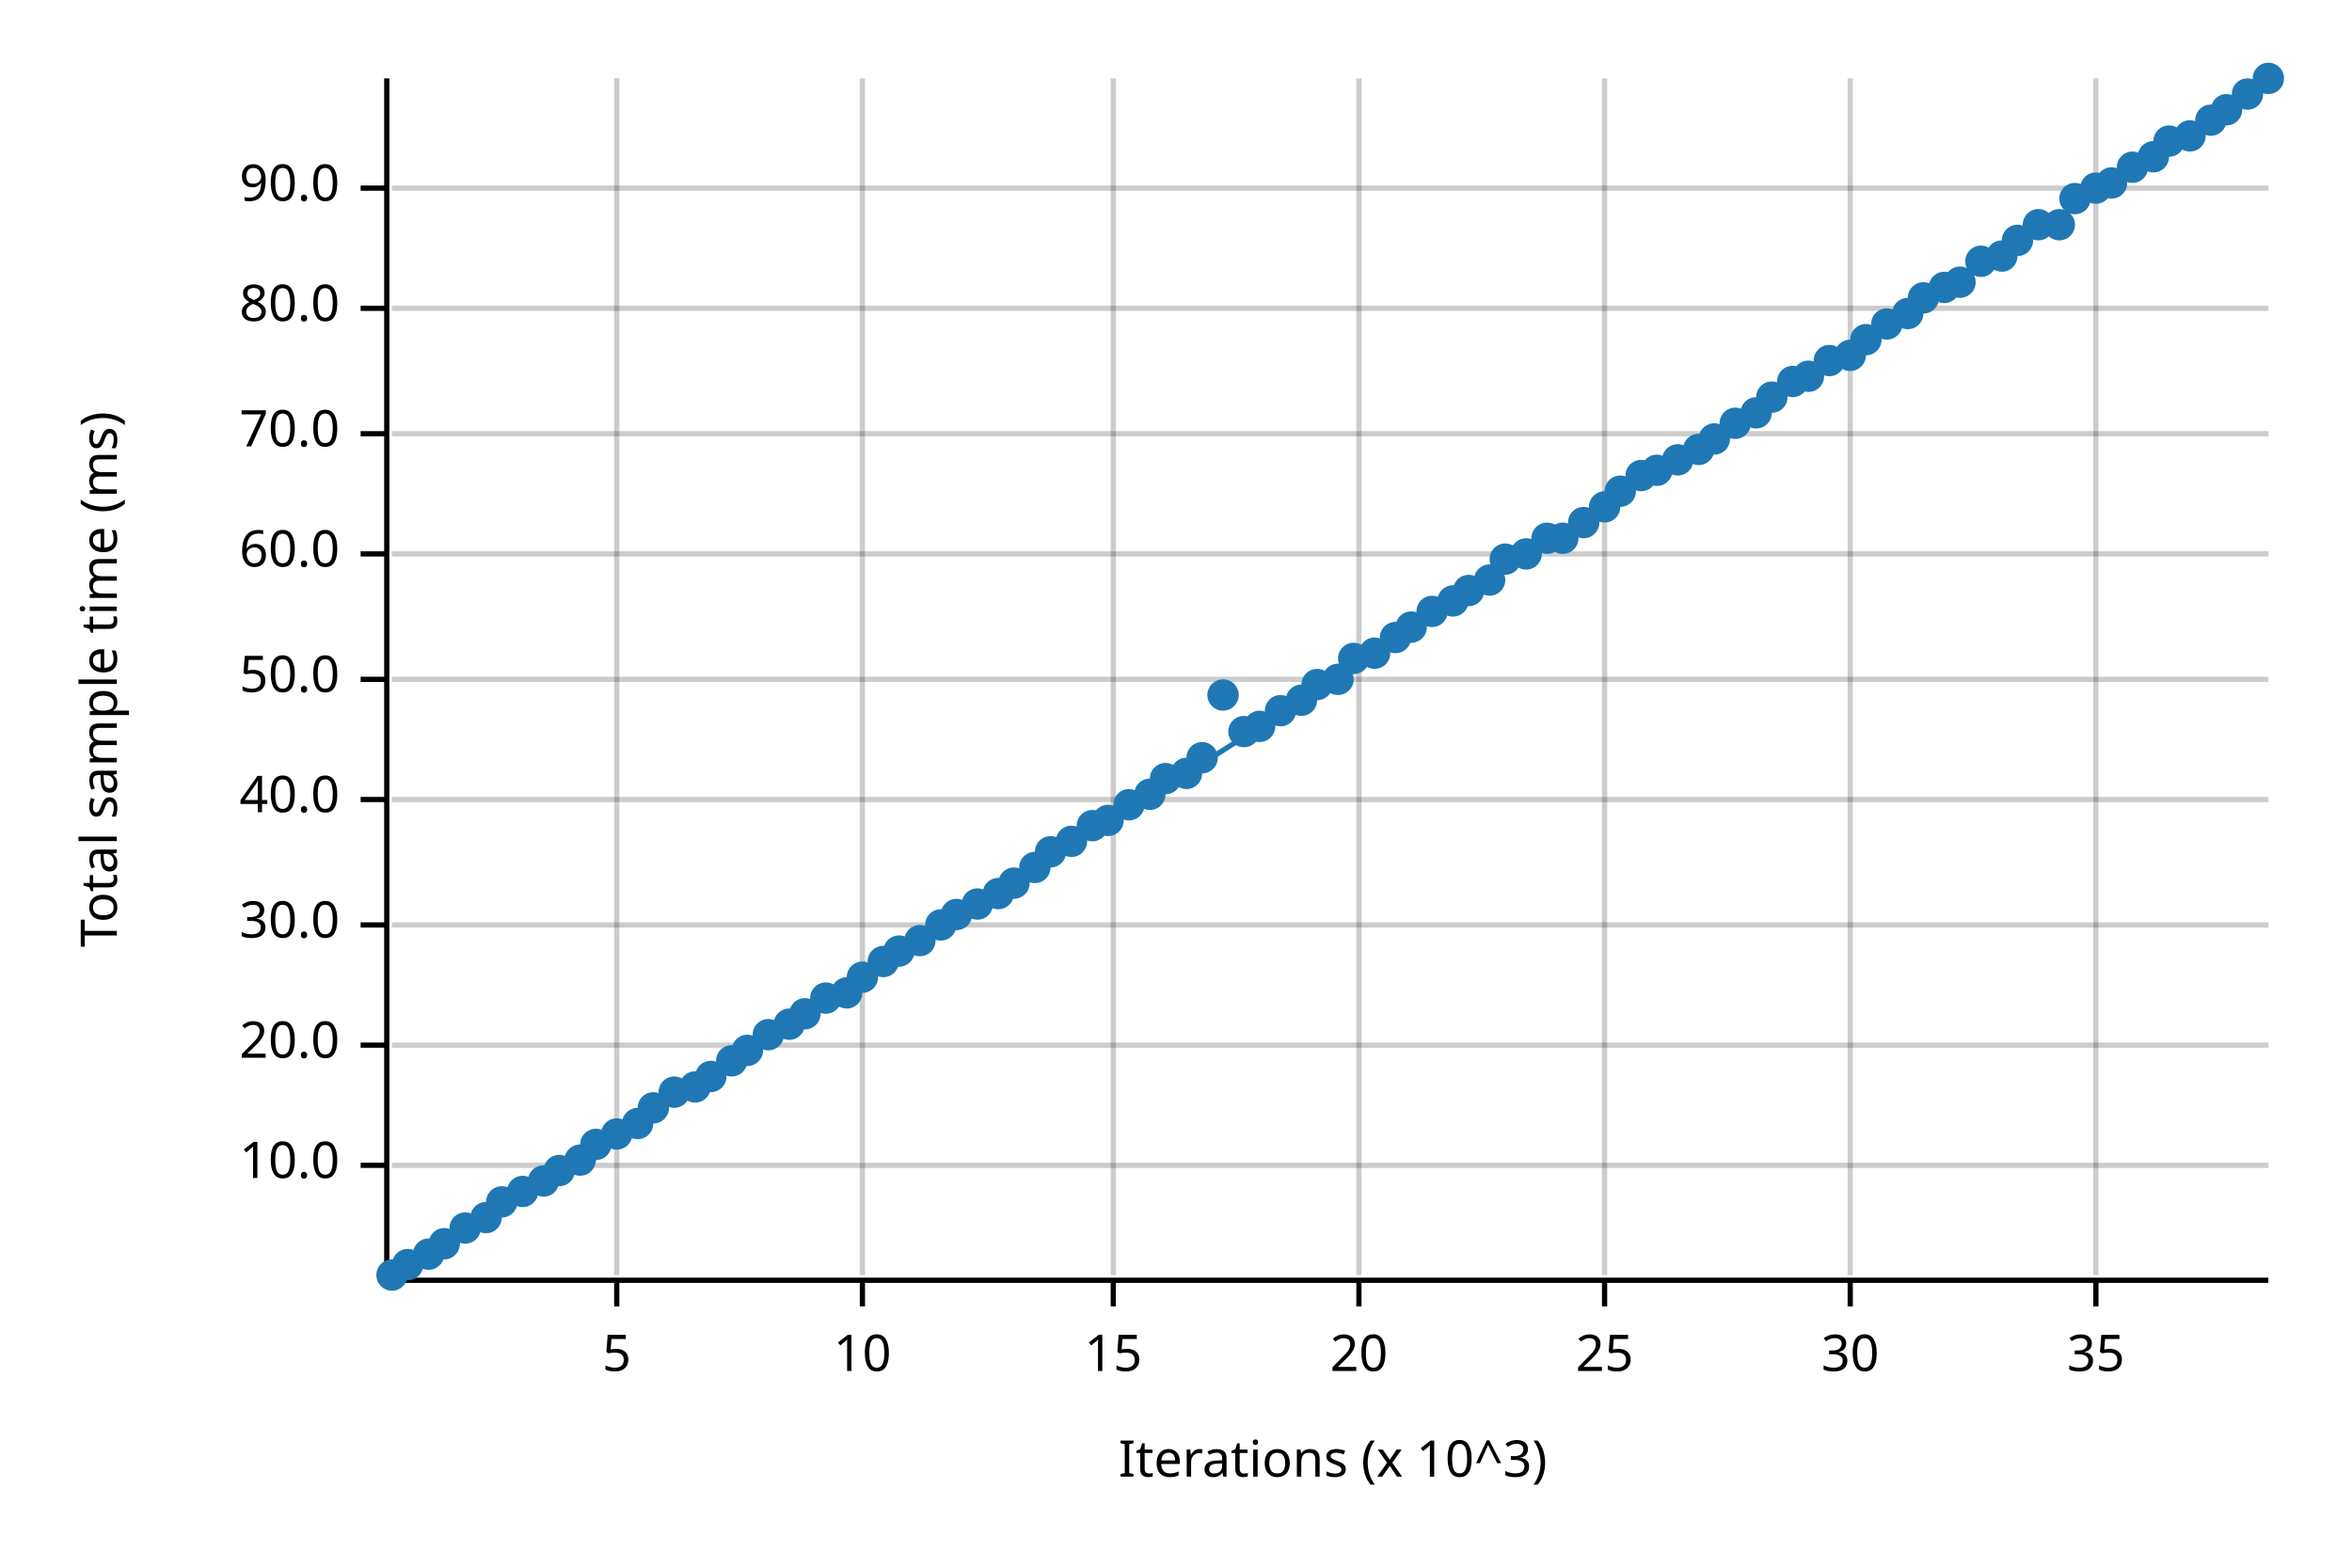
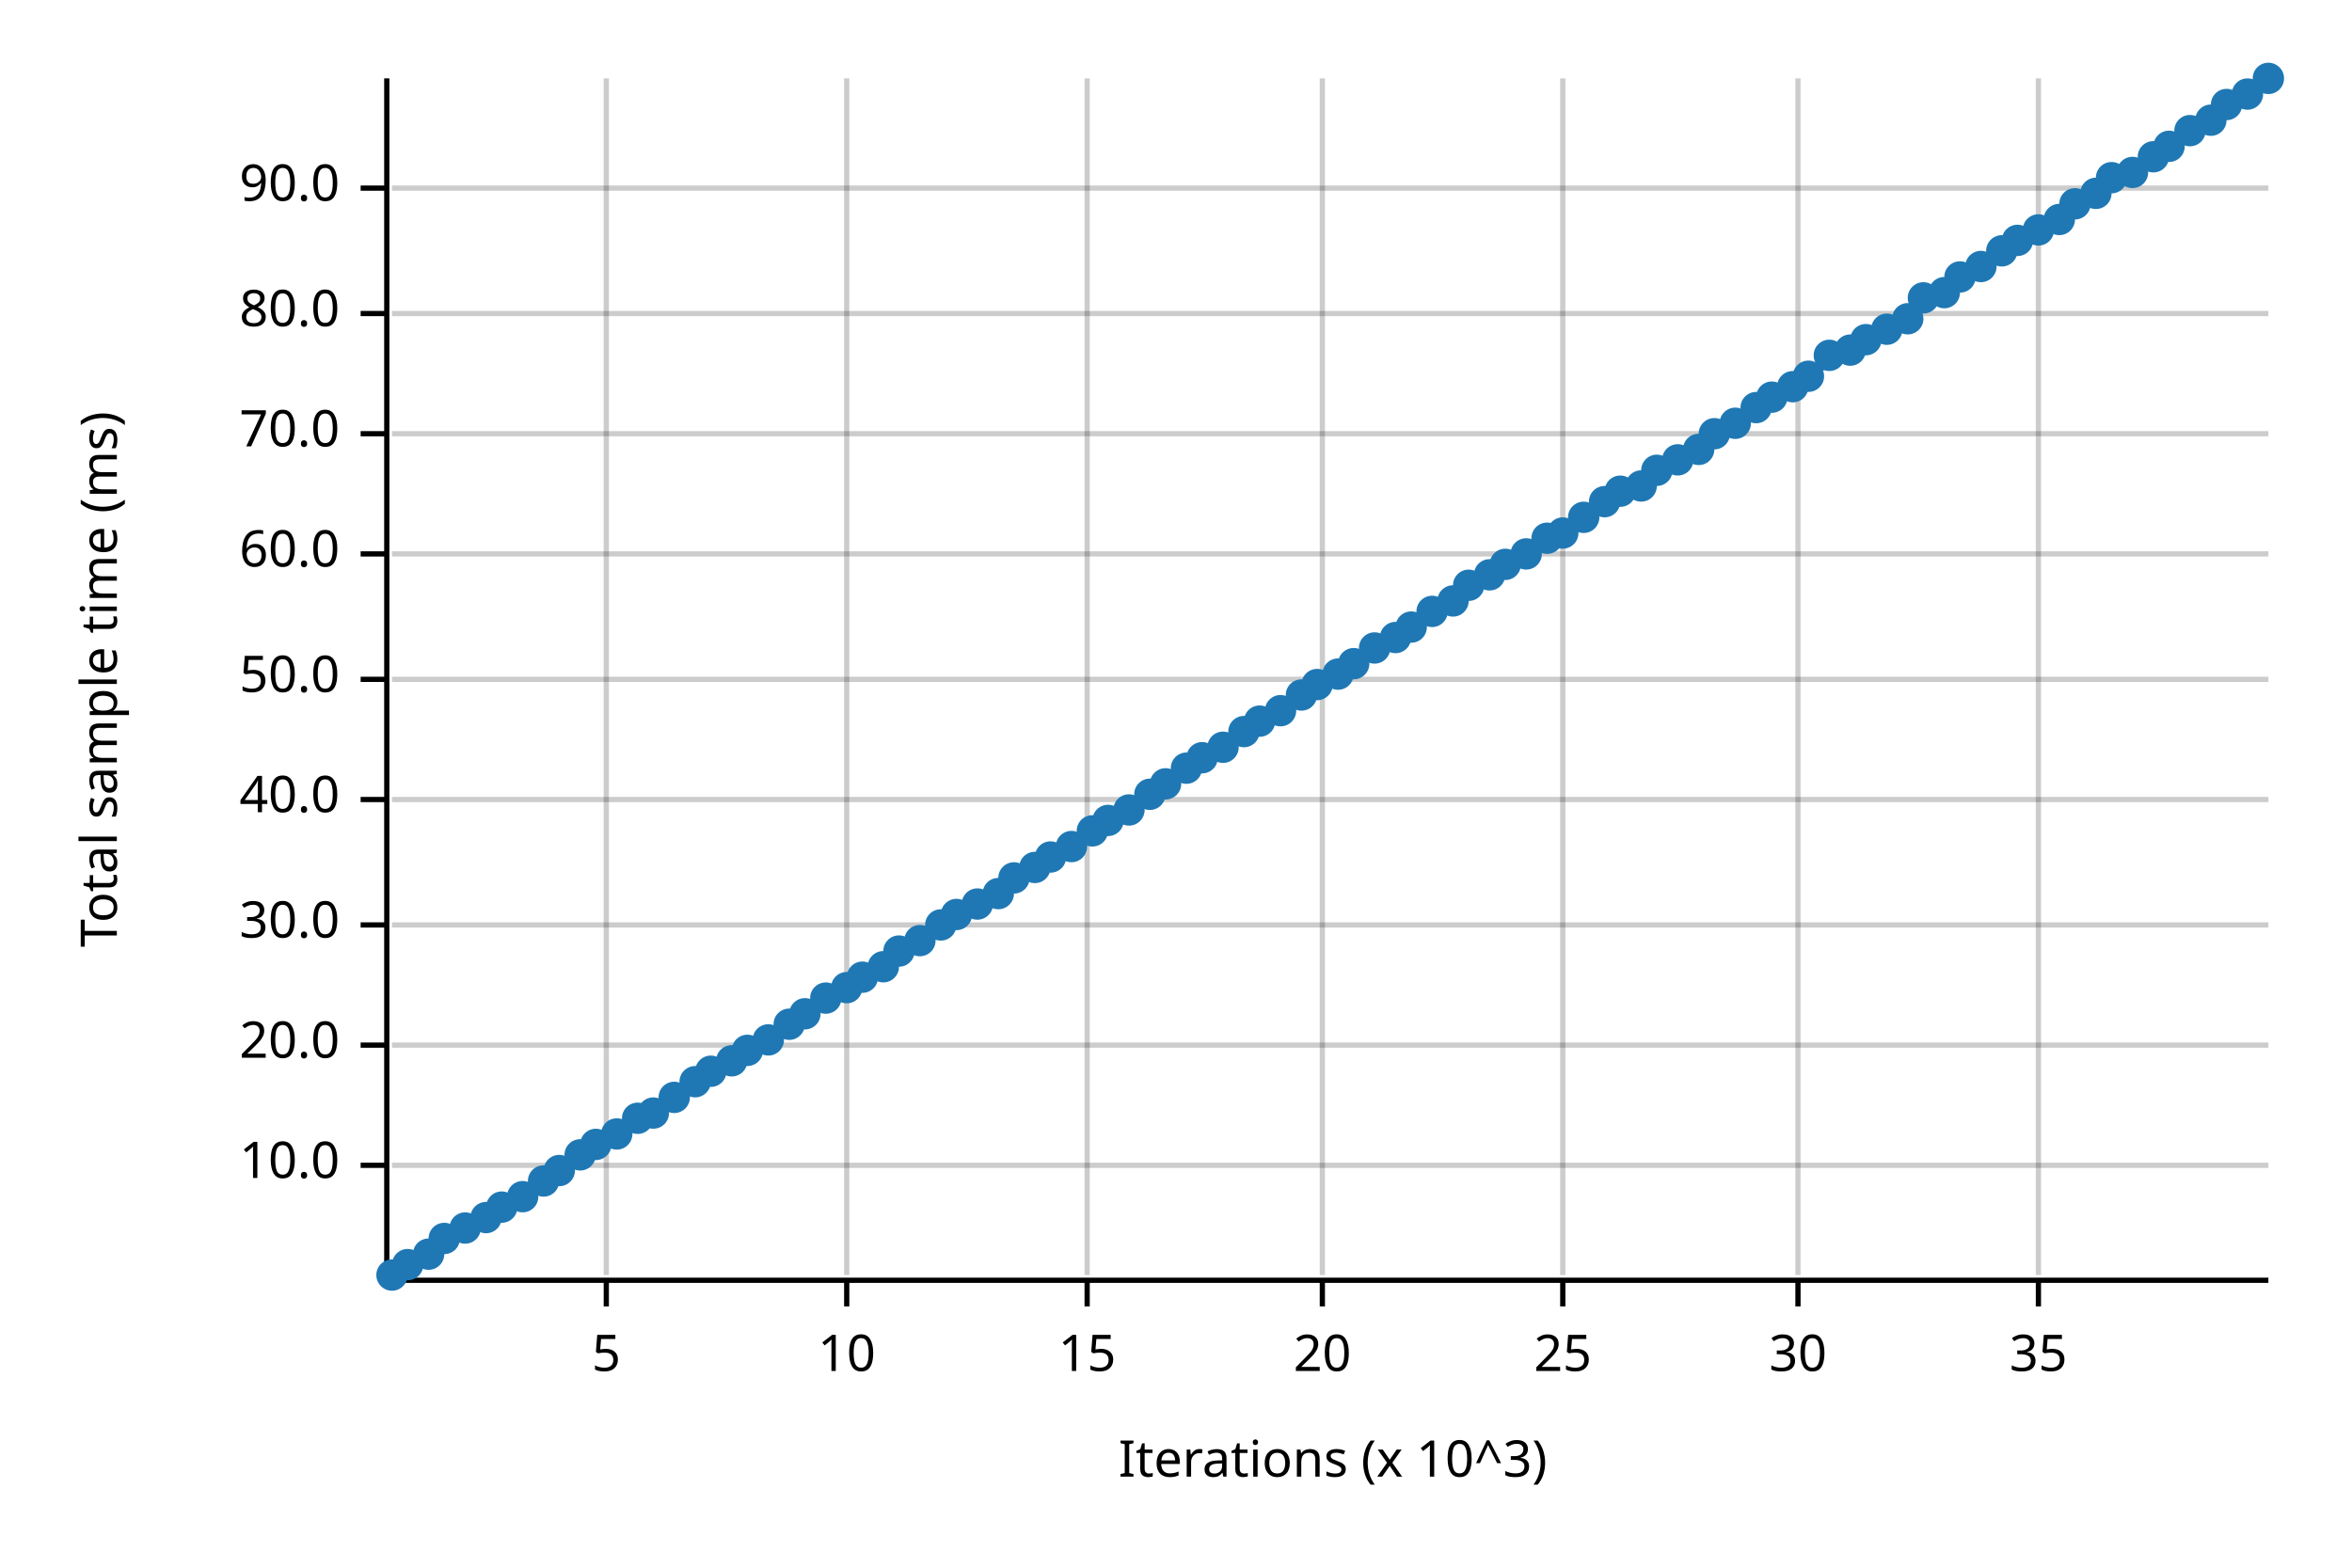
<svg xmlns="http://www.w3.org/2000/svg" width="450" height="300" viewBox="0 0 450 300">
  <text x="15" y="130" dy="0.76em" text-anchor="middle" font-family="sans-serif" font-size="9.677" opacity="1" fill="#000000" transform="rotate(270, 15, 130)">
Total sample time (ms)
</text>
  <text x="255" y="285" dy="-0.5ex" text-anchor="middle" font-family="sans-serif" font-size="9.677" opacity="1" fill="#000000">
Iterations (x 10^3)
</text>
-   <line opacity="0.2" stroke="#000000" stroke-width="1" x1="118" y1="244" x2="118" y2="15" />
-   <line opacity="0.2" stroke="#000000" stroke-width="1" x1="165" y1="244" x2="165" y2="15" />
-   <line opacity="0.2" stroke="#000000" stroke-width="1" x1="213" y1="244" x2="213" y2="15" />
-   <line opacity="0.2" stroke="#000000" stroke-width="1" x1="260" y1="244" x2="260" y2="15" />
-   <line opacity="0.2" stroke="#000000" stroke-width="1" x1="307" y1="244" x2="307" y2="15" />
-   <line opacity="0.2" stroke="#000000" stroke-width="1" x1="354" y1="244" x2="354" y2="15" />
-   <line opacity="0.2" stroke="#000000" stroke-width="1" x1="401" y1="244" x2="401" y2="15" />
+   <line opacity="0.2" stroke="#000000" stroke-width="1" x1="116" y1="244" x2="116" y2="15" />
+   <line opacity="0.2" stroke="#000000" stroke-width="1" x1="162" y1="244" x2="162" y2="15" />
+   <line opacity="0.2" stroke="#000000" stroke-width="1" x1="208" y1="244" x2="208" y2="15" />
+   <line opacity="0.2" stroke="#000000" stroke-width="1" x1="253" y1="244" x2="253" y2="15" />
+   <line opacity="0.2" stroke="#000000" stroke-width="1" x1="299" y1="244" x2="299" y2="15" />
+   <line opacity="0.2" stroke="#000000" stroke-width="1" x1="344" y1="244" x2="344" y2="15" />
+   <line opacity="0.2" stroke="#000000" stroke-width="1" x1="390" y1="244" x2="390" y2="15" />
  <line opacity="0.2" stroke="#000000" stroke-width="1" x1="75" y1="223" x2="434" y2="223" />
  <line opacity="0.2" stroke="#000000" stroke-width="1" x1="75" y1="200" x2="434" y2="200" />
  <line opacity="0.2" stroke="#000000" stroke-width="1" x1="75" y1="177" x2="434" y2="177" />
  <line opacity="0.2" stroke="#000000" stroke-width="1" x1="75" y1="153" x2="434" y2="153" />
  <line opacity="0.2" stroke="#000000" stroke-width="1" x1="75" y1="130" x2="434" y2="130" />
  <line opacity="0.2" stroke="#000000" stroke-width="1" x1="75" y1="106" x2="434" y2="106" />
  <line opacity="0.2" stroke="#000000" stroke-width="1" x1="75" y1="83" x2="434" y2="83" />
-   <line opacity="0.2" stroke="#000000" stroke-width="1" x1="75" y1="59" x2="434" y2="59" />
+   <line opacity="0.2" stroke="#000000" stroke-width="1" x1="75" y1="60" x2="434" y2="60" />
  <line opacity="0.2" stroke="#000000" stroke-width="1" x1="75" y1="36" x2="434" y2="36" />
  <polyline fill="none" opacity="1" stroke="#000000" stroke-width="1" points="74,15 74,244 " />
  <text x="65" y="223" dy="0.5ex" text-anchor="end" font-family="sans-serif" font-size="9.677" opacity="1" fill="#000000">
10.0
</text>
  <polyline fill="none" opacity="1" stroke="#000000" stroke-width="1" points="69,223 74,223 " />
  <text x="65" y="200" dy="0.5ex" text-anchor="end" font-family="sans-serif" font-size="9.677" opacity="1" fill="#000000">
20.0
</text>
  <polyline fill="none" opacity="1" stroke="#000000" stroke-width="1" points="69,200 74,200 " />
  <text x="65" y="177" dy="0.5ex" text-anchor="end" font-family="sans-serif" font-size="9.677" opacity="1" fill="#000000">
30.0
</text>
  <polyline fill="none" opacity="1" stroke="#000000" stroke-width="1" points="69,177 74,177 " />
  <text x="65" y="153" dy="0.5ex" text-anchor="end" font-family="sans-serif" font-size="9.677" opacity="1" fill="#000000">
40.0
</text>
  <polyline fill="none" opacity="1" stroke="#000000" stroke-width="1" points="69,153 74,153 " />
  <text x="65" y="130" dy="0.5ex" text-anchor="end" font-family="sans-serif" font-size="9.677" opacity="1" fill="#000000">
50.0
</text>
  <polyline fill="none" opacity="1" stroke="#000000" stroke-width="1" points="69,130 74,130 " />
  <text x="65" y="106" dy="0.5ex" text-anchor="end" font-family="sans-serif" font-size="9.677" opacity="1" fill="#000000">
60.0
</text>
  <polyline fill="none" opacity="1" stroke="#000000" stroke-width="1" points="69,106 74,106 " />
  <text x="65" y="83" dy="0.5ex" text-anchor="end" font-family="sans-serif" font-size="9.677" opacity="1" fill="#000000">
70.0
</text>
  <polyline fill="none" opacity="1" stroke="#000000" stroke-width="1" points="69,83 74,83 " />
-   <text x="65" y="59" dy="0.5ex" text-anchor="end" font-family="sans-serif" font-size="9.677" opacity="1" fill="#000000">
+   <text x="65" y="60" dy="0.5ex" text-anchor="end" font-family="sans-serif" font-size="9.677" opacity="1" fill="#000000">
80.0
</text>
-   <polyline fill="none" opacity="1" stroke="#000000" stroke-width="1" points="69,59 74,59 " />
+   <polyline fill="none" opacity="1" stroke="#000000" stroke-width="1" points="69,60 74,60 " />
  <text x="65" y="36" dy="0.5ex" text-anchor="end" font-family="sans-serif" font-size="9.677" opacity="1" fill="#000000">
90.0
</text>
  <polyline fill="none" opacity="1" stroke="#000000" stroke-width="1" points="69,36 74,36 " />
  <polyline fill="none" opacity="1" stroke="#000000" stroke-width="1" points="75,245 434,245 " />
-   <text x="118" y="255" dy="0.76em" text-anchor="middle" font-family="sans-serif" font-size="9.677" opacity="1" fill="#000000">
+   <text x="116" y="255" dy="0.76em" text-anchor="middle" font-family="sans-serif" font-size="9.677" opacity="1" fill="#000000">
5
</text>
-   <polyline fill="none" opacity="1" stroke="#000000" stroke-width="1" points="118,245 118,250 " />
-   <text x="165" y="255" dy="0.76em" text-anchor="middle" font-family="sans-serif" font-size="9.677" opacity="1" fill="#000000">
+   <polyline fill="none" opacity="1" stroke="#000000" stroke-width="1" points="116,245 116,250 " />
+   <text x="162" y="255" dy="0.76em" text-anchor="middle" font-family="sans-serif" font-size="9.677" opacity="1" fill="#000000">
10
</text>
-   <polyline fill="none" opacity="1" stroke="#000000" stroke-width="1" points="165,245 165,250 " />
-   <text x="213" y="255" dy="0.76em" text-anchor="middle" font-family="sans-serif" font-size="9.677" opacity="1" fill="#000000">
+   <polyline fill="none" opacity="1" stroke="#000000" stroke-width="1" points="162,245 162,250 " />
+   <text x="208" y="255" dy="0.76em" text-anchor="middle" font-family="sans-serif" font-size="9.677" opacity="1" fill="#000000">
15
</text>
-   <polyline fill="none" opacity="1" stroke="#000000" stroke-width="1" points="213,245 213,250 " />
-   <text x="260" y="255" dy="0.76em" text-anchor="middle" font-family="sans-serif" font-size="9.677" opacity="1" fill="#000000">
+   <polyline fill="none" opacity="1" stroke="#000000" stroke-width="1" points="208,245 208,250 " />
+   <text x="253" y="255" dy="0.76em" text-anchor="middle" font-family="sans-serif" font-size="9.677" opacity="1" fill="#000000">
20
</text>
-   <polyline fill="none" opacity="1" stroke="#000000" stroke-width="1" points="260,245 260,250 " />
-   <text x="307" y="255" dy="0.76em" text-anchor="middle" font-family="sans-serif" font-size="9.677" opacity="1" fill="#000000">
+   <polyline fill="none" opacity="1" stroke="#000000" stroke-width="1" points="253,245 253,250 " />
+   <text x="299" y="255" dy="0.76em" text-anchor="middle" font-family="sans-serif" font-size="9.677" opacity="1" fill="#000000">
25
</text>
-   <polyline fill="none" opacity="1" stroke="#000000" stroke-width="1" points="307,245 307,250 " />
-   <text x="354" y="255" dy="0.76em" text-anchor="middle" font-family="sans-serif" font-size="9.677" opacity="1" fill="#000000">
+   <polyline fill="none" opacity="1" stroke="#000000" stroke-width="1" points="299,245 299,250 " />
+   <text x="344" y="255" dy="0.76em" text-anchor="middle" font-family="sans-serif" font-size="9.677" opacity="1" fill="#000000">
30
</text>
-   <polyline fill="none" opacity="1" stroke="#000000" stroke-width="1" points="354,245 354,250 " />
-   <text x="401" y="255" dy="0.76em" text-anchor="middle" font-family="sans-serif" font-size="9.677" opacity="1" fill="#000000">
+   <polyline fill="none" opacity="1" stroke="#000000" stroke-width="1" points="344,245 344,250 " />
+   <text x="390" y="255" dy="0.76em" text-anchor="middle" font-family="sans-serif" font-size="9.677" opacity="1" fill="#000000">
35
</text>
-   <polyline fill="none" opacity="1" stroke="#000000" stroke-width="1" points="401,245 401,250 " />
+   <polyline fill="none" opacity="1" stroke="#000000" stroke-width="1" points="390,245 390,250 " />
  <circle cx="75" cy="244" r="3" opacity="1" fill="#1F78B4" stroke="none" stroke-width="1" />
  <circle cx="78" cy="242" r="3" opacity="1" fill="#1F78B4" stroke="none" stroke-width="1" />
  <circle cx="82" cy="240" r="3" opacity="1" fill="#1F78B4" stroke="none" stroke-width="1" />
-   <circle cx="85" cy="238" r="3" opacity="1" fill="#1F78B4" stroke="none" stroke-width="1" />
+   <circle cx="85" cy="237" r="3" opacity="1" fill="#1F78B4" stroke="none" stroke-width="1" />
  <circle cx="89" cy="235" r="3" opacity="1" fill="#1F78B4" stroke="none" stroke-width="1" />
  <circle cx="93" cy="233" r="3" opacity="1" fill="#1F78B4" stroke="none" stroke-width="1" />
-   <circle cx="96" cy="230" r="3" opacity="1" fill="#1F78B4" stroke="none" stroke-width="1" />
-   <circle cx="100" cy="228" r="3" opacity="1" fill="#1F78B4" stroke="none" stroke-width="1" />
+   <circle cx="96" cy="231" r="3" opacity="1" fill="#1F78B4" stroke="none" stroke-width="1" />
+   <circle cx="100" cy="229" r="3" opacity="1" fill="#1F78B4" stroke="none" stroke-width="1" />
  <circle cx="104" cy="226" r="3" opacity="1" fill="#1F78B4" stroke="none" stroke-width="1" />
  <circle cx="107" cy="224" r="3" opacity="1" fill="#1F78B4" stroke="none" stroke-width="1" />
-   <circle cx="111" cy="222" r="3" opacity="1" fill="#1F78B4" stroke="none" stroke-width="1" />
+   <circle cx="111" cy="221" r="3" opacity="1" fill="#1F78B4" stroke="none" stroke-width="1" />
  <circle cx="114" cy="219" r="3" opacity="1" fill="#1F78B4" stroke="none" stroke-width="1" />
  <circle cx="118" cy="217" r="3" opacity="1" fill="#1F78B4" stroke="none" stroke-width="1" />
-   <circle cx="122" cy="215" r="3" opacity="1" fill="#1F78B4" stroke="none" stroke-width="1" />
-   <circle cx="125" cy="212" r="3" opacity="1" fill="#1F78B4" stroke="none" stroke-width="1" />
-   <circle cx="129" cy="209" r="3" opacity="1" fill="#1F78B4" stroke="none" stroke-width="1" />
-   <circle cx="133" cy="208" r="3" opacity="1" fill="#1F78B4" stroke="none" stroke-width="1" />
-   <circle cx="136" cy="206" r="3" opacity="1" fill="#1F78B4" stroke="none" stroke-width="1" />
+   <circle cx="122" cy="214" r="3" opacity="1" fill="#1F78B4" stroke="none" stroke-width="1" />
+   <circle cx="125" cy="213" r="3" opacity="1" fill="#1F78B4" stroke="none" stroke-width="1" />
+   <circle cx="129" cy="210" r="3" opacity="1" fill="#1F78B4" stroke="none" stroke-width="1" />
+   <circle cx="133" cy="207" r="3" opacity="1" fill="#1F78B4" stroke="none" stroke-width="1" />
+   <circle cx="136" cy="205" r="3" opacity="1" fill="#1F78B4" stroke="none" stroke-width="1" />
  <circle cx="140" cy="203" r="3" opacity="1" fill="#1F78B4" stroke="none" stroke-width="1" />
  <circle cx="143" cy="201" r="3" opacity="1" fill="#1F78B4" stroke="none" stroke-width="1" />
-   <circle cx="147" cy="198" r="3" opacity="1" fill="#1F78B4" stroke="none" stroke-width="1" />
+   <circle cx="147" cy="199" r="3" opacity="1" fill="#1F78B4" stroke="none" stroke-width="1" />
  <circle cx="151" cy="196" r="3" opacity="1" fill="#1F78B4" stroke="none" stroke-width="1" />
  <circle cx="154" cy="194" r="3" opacity="1" fill="#1F78B4" stroke="none" stroke-width="1" />
  <circle cx="158" cy="191" r="3" opacity="1" fill="#1F78B4" stroke="none" stroke-width="1" />
-   <circle cx="162" cy="190" r="3" opacity="1" fill="#1F78B4" stroke="none" stroke-width="1" />
+   <circle cx="162" cy="189" r="3" opacity="1" fill="#1F78B4" stroke="none" stroke-width="1" />
  <circle cx="165" cy="187" r="3" opacity="1" fill="#1F78B4" stroke="none" stroke-width="1" />
-   <circle cx="169" cy="184" r="3" opacity="1" fill="#1F78B4" stroke="none" stroke-width="1" />
+   <circle cx="169" cy="185" r="3" opacity="1" fill="#1F78B4" stroke="none" stroke-width="1" />
  <circle cx="172" cy="182" r="3" opacity="1" fill="#1F78B4" stroke="none" stroke-width="1" />
  <circle cx="176" cy="180" r="3" opacity="1" fill="#1F78B4" stroke="none" stroke-width="1" />
  <circle cx="180" cy="177" r="3" opacity="1" fill="#1F78B4" stroke="none" stroke-width="1" />
  <circle cx="183" cy="175" r="3" opacity="1" fill="#1F78B4" stroke="none" stroke-width="1" />
  <circle cx="187" cy="173" r="3" opacity="1" fill="#1F78B4" stroke="none" stroke-width="1" />
  <circle cx="191" cy="171" r="3" opacity="1" fill="#1F78B4" stroke="none" stroke-width="1" />
-   <circle cx="194" cy="169" r="3" opacity="1" fill="#1F78B4" stroke="none" stroke-width="1" />
+   <circle cx="194" cy="168" r="3" opacity="1" fill="#1F78B4" stroke="none" stroke-width="1" />
  <circle cx="198" cy="166" r="3" opacity="1" fill="#1F78B4" stroke="none" stroke-width="1" />
-   <circle cx="201" cy="163" r="3" opacity="1" fill="#1F78B4" stroke="none" stroke-width="1" />
-   <circle cx="205" cy="161" r="3" opacity="1" fill="#1F78B4" stroke="none" stroke-width="1" />
-   <circle cx="209" cy="158" r="3" opacity="1" fill="#1F78B4" stroke="none" stroke-width="1" />
+   <circle cx="201" cy="164" r="3" opacity="1" fill="#1F78B4" stroke="none" stroke-width="1" />
+   <circle cx="205" cy="162" r="3" opacity="1" fill="#1F78B4" stroke="none" stroke-width="1" />
+   <circle cx="209" cy="159" r="3" opacity="1" fill="#1F78B4" stroke="none" stroke-width="1" />
  <circle cx="212" cy="157" r="3" opacity="1" fill="#1F78B4" stroke="none" stroke-width="1" />
-   <circle cx="216" cy="154" r="3" opacity="1" fill="#1F78B4" stroke="none" stroke-width="1" />
+   <circle cx="216" cy="155" r="3" opacity="1" fill="#1F78B4" stroke="none" stroke-width="1" />
  <circle cx="220" cy="152" r="3" opacity="1" fill="#1F78B4" stroke="none" stroke-width="1" />
-   <circle cx="223" cy="149" r="3" opacity="1" fill="#1F78B4" stroke="none" stroke-width="1" />
-   <circle cx="227" cy="148" r="3" opacity="1" fill="#1F78B4" stroke="none" stroke-width="1" />
+   <circle cx="223" cy="150" r="3" opacity="1" fill="#1F78B4" stroke="none" stroke-width="1" />
+   <circle cx="227" cy="147" r="3" opacity="1" fill="#1F78B4" stroke="none" stroke-width="1" />
  <circle cx="230" cy="145" r="3" opacity="1" fill="#1F78B4" stroke="none" stroke-width="1" />
-   <circle cx="234" cy="133" r="3" opacity="1" fill="#1F78B4" stroke="none" stroke-width="1" />
+   <circle cx="234" cy="143" r="3" opacity="1" fill="#1F78B4" stroke="none" stroke-width="1" />
  <circle cx="238" cy="140" r="3" opacity="1" fill="#1F78B4" stroke="none" stroke-width="1" />
-   <circle cx="241" cy="139" r="3" opacity="1" fill="#1F78B4" stroke="none" stroke-width="1" />
+   <circle cx="241" cy="138" r="3" opacity="1" fill="#1F78B4" stroke="none" stroke-width="1" />
  <circle cx="245" cy="136" r="3" opacity="1" fill="#1F78B4" stroke="none" stroke-width="1" />
-   <circle cx="249" cy="134" r="3" opacity="1" fill="#1F78B4" stroke="none" stroke-width="1" />
+   <circle cx="249" cy="133" r="3" opacity="1" fill="#1F78B4" stroke="none" stroke-width="1" />
  <circle cx="252" cy="131" r="3" opacity="1" fill="#1F78B4" stroke="none" stroke-width="1" />
-   <circle cx="256" cy="130" r="3" opacity="1" fill="#1F78B4" stroke="none" stroke-width="1" />
-   <circle cx="259" cy="126" r="3" opacity="1" fill="#1F78B4" stroke="none" stroke-width="1" />
-   <circle cx="263" cy="125" r="3" opacity="1" fill="#1F78B4" stroke="none" stroke-width="1" />
+   <circle cx="256" cy="129" r="3" opacity="1" fill="#1F78B4" stroke="none" stroke-width="1" />
+   <circle cx="259" cy="127" r="3" opacity="1" fill="#1F78B4" stroke="none" stroke-width="1" />
+   <circle cx="263" cy="124" r="3" opacity="1" fill="#1F78B4" stroke="none" stroke-width="1" />
  <circle cx="267" cy="122" r="3" opacity="1" fill="#1F78B4" stroke="none" stroke-width="1" />
  <circle cx="270" cy="120" r="3" opacity="1" fill="#1F78B4" stroke="none" stroke-width="1" />
  <circle cx="274" cy="117" r="3" opacity="1" fill="#1F78B4" stroke="none" stroke-width="1" />
  <circle cx="278" cy="115" r="3" opacity="1" fill="#1F78B4" stroke="none" stroke-width="1" />
-   <circle cx="281" cy="113" r="3" opacity="1" fill="#1F78B4" stroke="none" stroke-width="1" />
-   <circle cx="285" cy="111" r="3" opacity="1" fill="#1F78B4" stroke="none" stroke-width="1" />
-   <circle cx="288" cy="107" r="3" opacity="1" fill="#1F78B4" stroke="none" stroke-width="1" />
+   <circle cx="281" cy="112" r="3" opacity="1" fill="#1F78B4" stroke="none" stroke-width="1" />
+   <circle cx="285" cy="110" r="3" opacity="1" fill="#1F78B4" stroke="none" stroke-width="1" />
+   <circle cx="288" cy="108" r="3" opacity="1" fill="#1F78B4" stroke="none" stroke-width="1" />
  <circle cx="292" cy="106" r="3" opacity="1" fill="#1F78B4" stroke="none" stroke-width="1" />
  <circle cx="296" cy="103" r="3" opacity="1" fill="#1F78B4" stroke="none" stroke-width="1" />
-   <circle cx="299" cy="103" r="3" opacity="1" fill="#1F78B4" stroke="none" stroke-width="1" />
-   <circle cx="303" cy="100" r="3" opacity="1" fill="#1F78B4" stroke="none" stroke-width="1" />
-   <circle cx="307" cy="97" r="3" opacity="1" fill="#1F78B4" stroke="none" stroke-width="1" />
+   <circle cx="299" cy="102" r="3" opacity="1" fill="#1F78B4" stroke="none" stroke-width="1" />
+   <circle cx="303" cy="99" r="3" opacity="1" fill="#1F78B4" stroke="none" stroke-width="1" />
+   <circle cx="307" cy="96" r="3" opacity="1" fill="#1F78B4" stroke="none" stroke-width="1" />
  <circle cx="310" cy="94" r="3" opacity="1" fill="#1F78B4" stroke="none" stroke-width="1" />
-   <circle cx="314" cy="91" r="3" opacity="1" fill="#1F78B4" stroke="none" stroke-width="1" />
+   <circle cx="314" cy="93" r="3" opacity="1" fill="#1F78B4" stroke="none" stroke-width="1" />
  <circle cx="317" cy="90" r="3" opacity="1" fill="#1F78B4" stroke="none" stroke-width="1" />
  <circle cx="321" cy="88" r="3" opacity="1" fill="#1F78B4" stroke="none" stroke-width="1" />
  <circle cx="325" cy="86" r="3" opacity="1" fill="#1F78B4" stroke="none" stroke-width="1" />
-   <circle cx="328" cy="84" r="3" opacity="1" fill="#1F78B4" stroke="none" stroke-width="1" />
+   <circle cx="328" cy="83" r="3" opacity="1" fill="#1F78B4" stroke="none" stroke-width="1" />
  <circle cx="332" cy="81" r="3" opacity="1" fill="#1F78B4" stroke="none" stroke-width="1" />
-   <circle cx="336" cy="79" r="3" opacity="1" fill="#1F78B4" stroke="none" stroke-width="1" />
+   <circle cx="336" cy="78" r="3" opacity="1" fill="#1F78B4" stroke="none" stroke-width="1" />
  <circle cx="339" cy="76" r="3" opacity="1" fill="#1F78B4" stroke="none" stroke-width="1" />
-   <circle cx="343" cy="73" r="3" opacity="1" fill="#1F78B4" stroke="none" stroke-width="1" />
+   <circle cx="343" cy="74" r="3" opacity="1" fill="#1F78B4" stroke="none" stroke-width="1" />
  <circle cx="346" cy="72" r="3" opacity="1" fill="#1F78B4" stroke="none" stroke-width="1" />
-   <circle cx="350" cy="69" r="3" opacity="1" fill="#1F78B4" stroke="none" stroke-width="1" />
-   <circle cx="354" cy="68" r="3" opacity="1" fill="#1F78B4" stroke="none" stroke-width="1" />
+   <circle cx="350" cy="68" r="3" opacity="1" fill="#1F78B4" stroke="none" stroke-width="1" />
+   <circle cx="354" cy="67" r="3" opacity="1" fill="#1F78B4" stroke="none" stroke-width="1" />
  <circle cx="357" cy="65" r="3" opacity="1" fill="#1F78B4" stroke="none" stroke-width="1" />
-   <circle cx="361" cy="62" r="3" opacity="1" fill="#1F78B4" stroke="none" stroke-width="1" />
-   <circle cx="365" cy="60" r="3" opacity="1" fill="#1F78B4" stroke="none" stroke-width="1" />
+   <circle cx="361" cy="63" r="3" opacity="1" fill="#1F78B4" stroke="none" stroke-width="1" />
+   <circle cx="365" cy="61" r="3" opacity="1" fill="#1F78B4" stroke="none" stroke-width="1" />
  <circle cx="368" cy="57" r="3" opacity="1" fill="#1F78B4" stroke="none" stroke-width="1" />
-   <circle cx="372" cy="55" r="3" opacity="1" fill="#1F78B4" stroke="none" stroke-width="1" />
-   <circle cx="375" cy="54" r="3" opacity="1" fill="#1F78B4" stroke="none" stroke-width="1" />
-   <circle cx="379" cy="50" r="3" opacity="1" fill="#1F78B4" stroke="none" stroke-width="1" />
-   <circle cx="383" cy="49" r="3" opacity="1" fill="#1F78B4" stroke="none" stroke-width="1" />
+   <circle cx="372" cy="56" r="3" opacity="1" fill="#1F78B4" stroke="none" stroke-width="1" />
+   <circle cx="375" cy="53" r="3" opacity="1" fill="#1F78B4" stroke="none" stroke-width="1" />
+   <circle cx="379" cy="51" r="3" opacity="1" fill="#1F78B4" stroke="none" stroke-width="1" />
+   <circle cx="383" cy="48" r="3" opacity="1" fill="#1F78B4" stroke="none" stroke-width="1" />
  <circle cx="386" cy="46" r="3" opacity="1" fill="#1F78B4" stroke="none" stroke-width="1" />
-   <circle cx="390" cy="43" r="3" opacity="1" fill="#1F78B4" stroke="none" stroke-width="1" />
-   <circle cx="394" cy="43" r="3" opacity="1" fill="#1F78B4" stroke="none" stroke-width="1" />
-   <circle cx="397" cy="38" r="3" opacity="1" fill="#1F78B4" stroke="none" stroke-width="1" />
-   <circle cx="401" cy="36" r="3" opacity="1" fill="#1F78B4" stroke="none" stroke-width="1" />
-   <circle cx="404" cy="35" r="3" opacity="1" fill="#1F78B4" stroke="none" stroke-width="1" />
-   <circle cx="408" cy="32" r="3" opacity="1" fill="#1F78B4" stroke="none" stroke-width="1" />
+   <circle cx="390" cy="44" r="3" opacity="1" fill="#1F78B4" stroke="none" stroke-width="1" />
+   <circle cx="394" cy="42" r="3" opacity="1" fill="#1F78B4" stroke="none" stroke-width="1" />
+   <circle cx="397" cy="39" r="3" opacity="1" fill="#1F78B4" stroke="none" stroke-width="1" />
+   <circle cx="401" cy="37" r="3" opacity="1" fill="#1F78B4" stroke="none" stroke-width="1" />
+   <circle cx="404" cy="34" r="3" opacity="1" fill="#1F78B4" stroke="none" stroke-width="1" />
+   <circle cx="408" cy="33" r="3" opacity="1" fill="#1F78B4" stroke="none" stroke-width="1" />
  <circle cx="412" cy="30" r="3" opacity="1" fill="#1F78B4" stroke="none" stroke-width="1" />
-   <circle cx="415" cy="27" r="3" opacity="1" fill="#1F78B4" stroke="none" stroke-width="1" />
-   <circle cx="419" cy="26" r="3" opacity="1" fill="#1F78B4" stroke="none" stroke-width="1" />
+   <circle cx="415" cy="28" r="3" opacity="1" fill="#1F78B4" stroke="none" stroke-width="1" />
+   <circle cx="419" cy="25" r="3" opacity="1" fill="#1F78B4" stroke="none" stroke-width="1" />
  <circle cx="423" cy="23" r="3" opacity="1" fill="#1F78B4" stroke="none" stroke-width="1" />
-   <circle cx="426" cy="21" r="3" opacity="1" fill="#1F78B4" stroke="none" stroke-width="1" />
+   <circle cx="426" cy="20" r="3" opacity="1" fill="#1F78B4" stroke="none" stroke-width="1" />
  <circle cx="430" cy="18" r="3" opacity="1" fill="#1F78B4" stroke="none" stroke-width="1" />
  <circle cx="434" cy="15" r="3" opacity="1" fill="#1F78B4" stroke="none" stroke-width="1" />
  <polyline fill="none" opacity="1" stroke="#1F78B4" stroke-width="1" points="75,245 434,16 " />
  <polygon opacity="0.25" fill="#1F78B4" points="75,245 434,16 434,16 " />
</svg>
